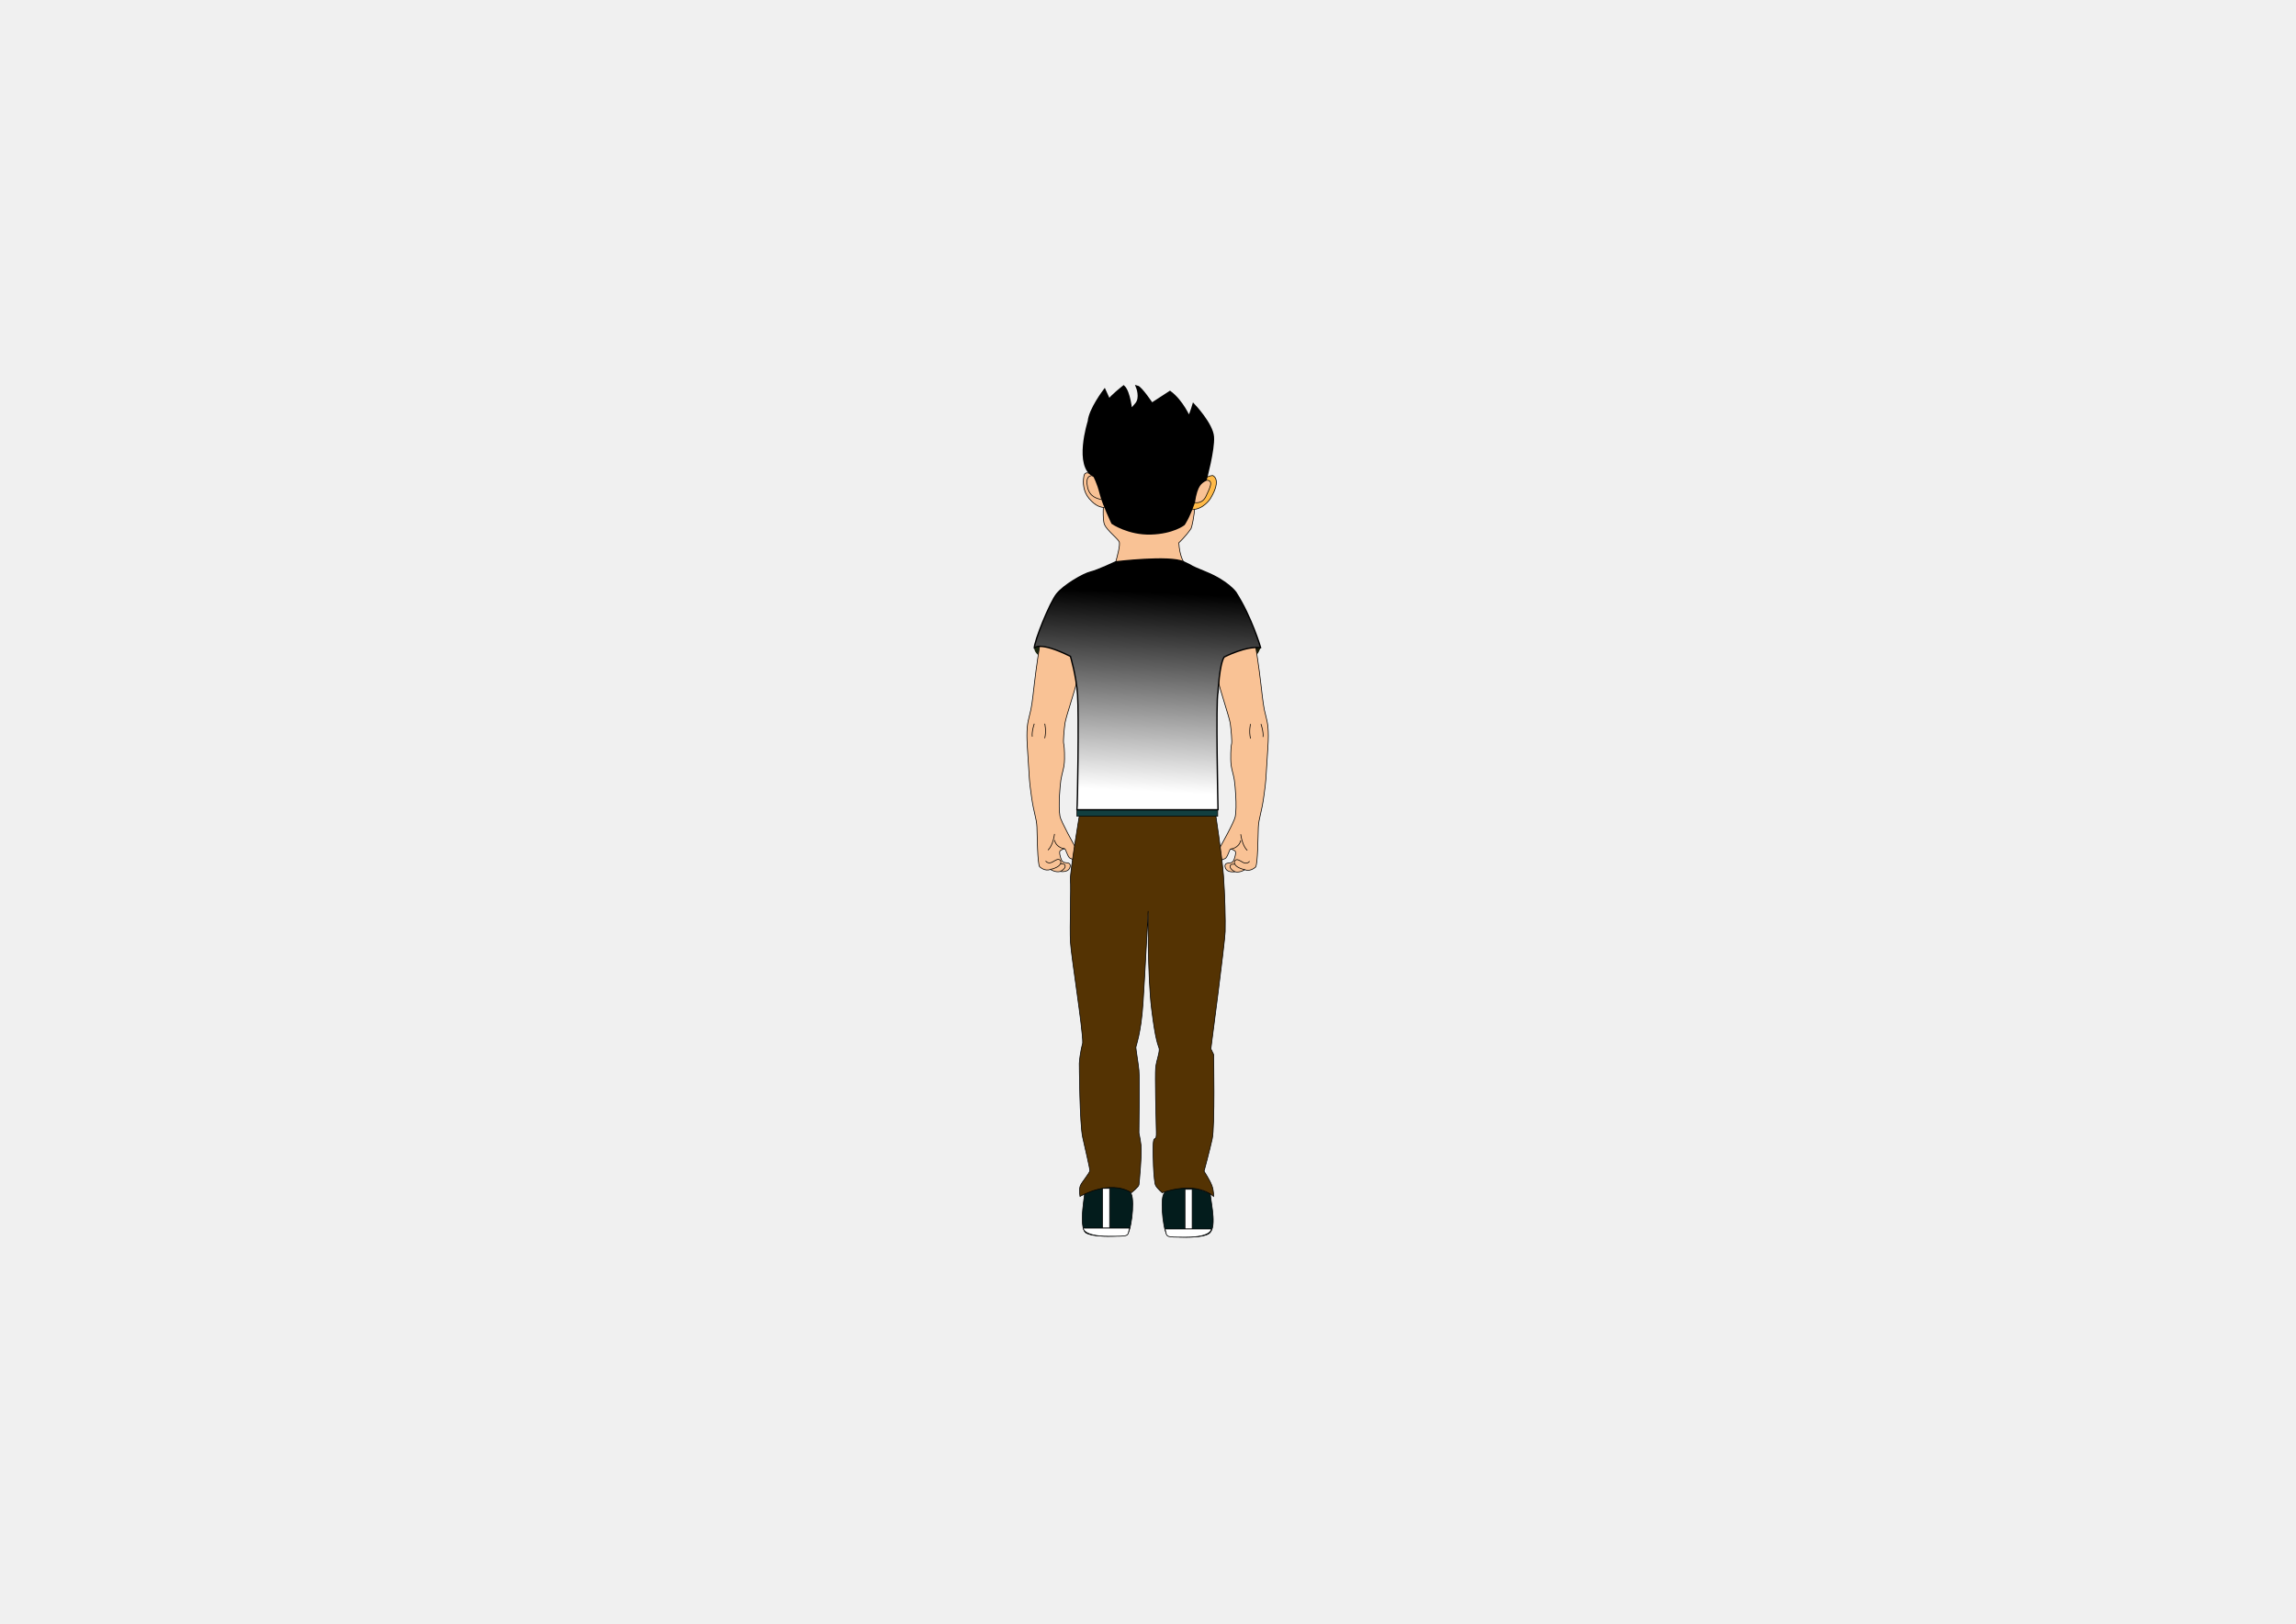
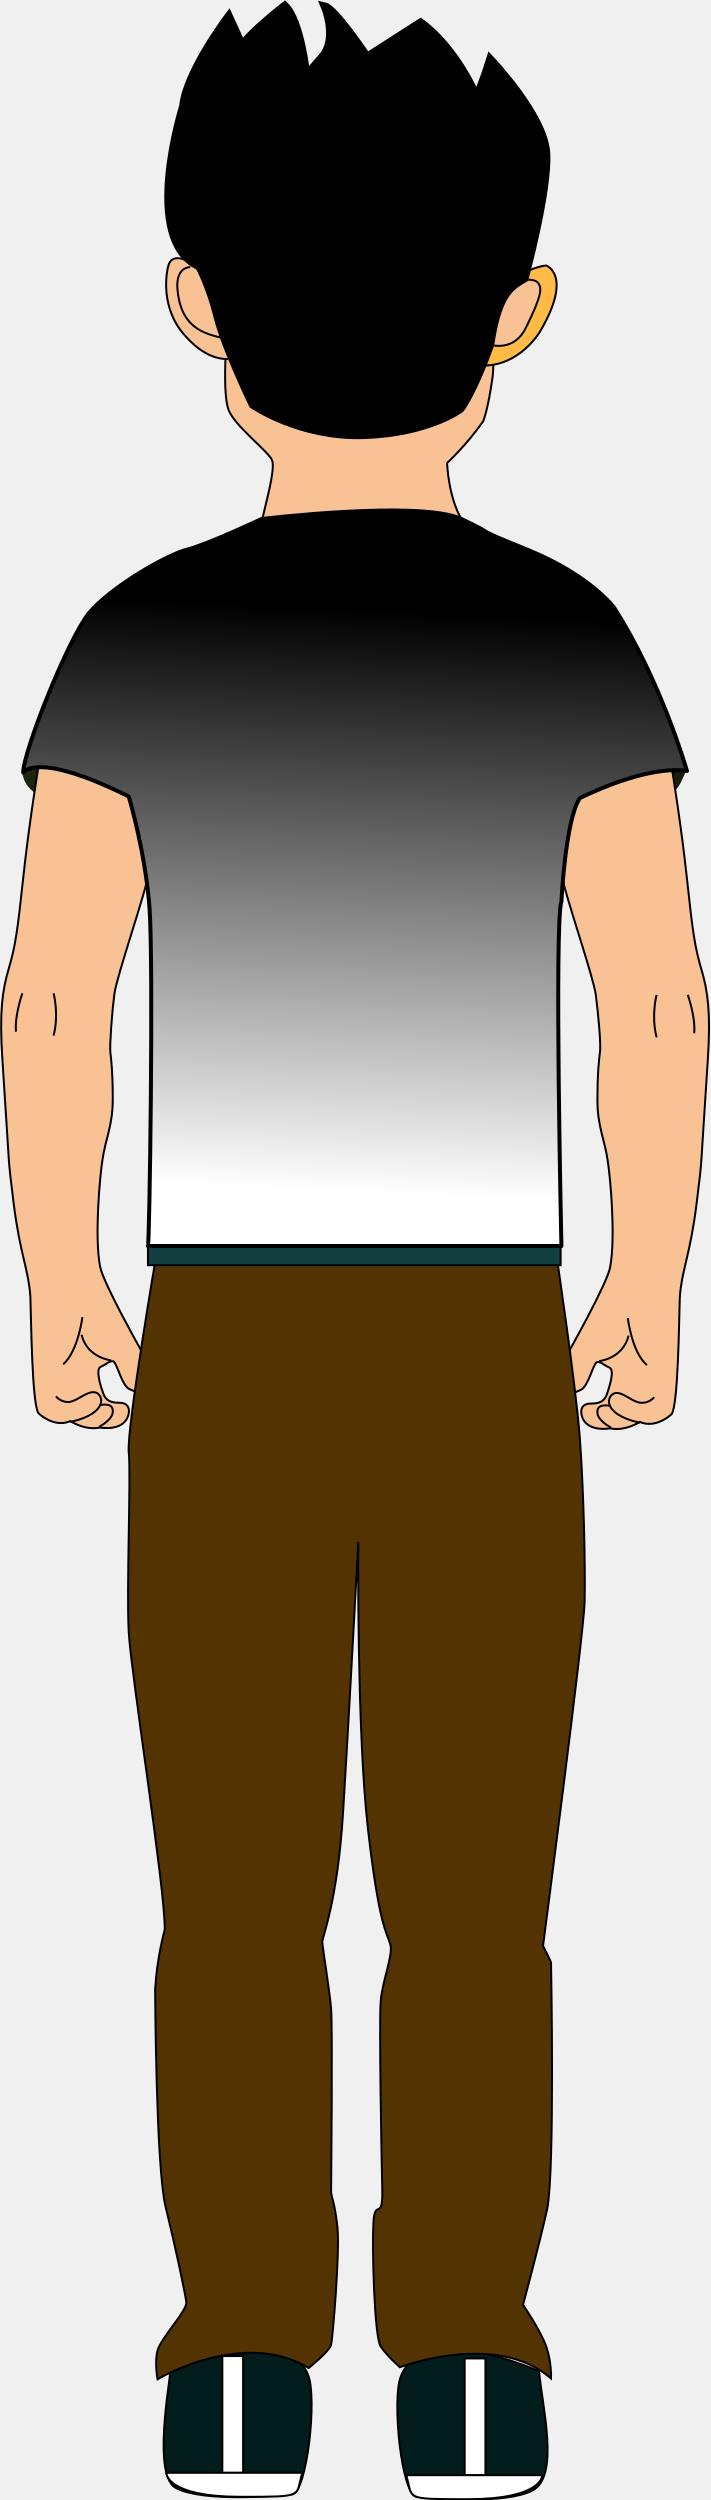
- <svg xmlns="http://www.w3.org/2000/svg" version="1.1" id="图层_1" x="0px" y="0px" width="841.89px" height="595.28px" viewBox="0 0 841.89 595.28" enable-background="new 0 0 841.89 595.28" xml:space="preserve">
+ <svg xmlns="http://www.w3.org/2000/svg" version="1.1" id="图层_1" x="0px" y="0px" viewBox="477.4 164.8 88.8 312.6" enable-background="new 477.4 164.8 88.8 312.6" xml:space="preserve">
  <g>
-     <path fill="#F9C295" stroke="#000000" stroke-width="0.25" stroke-miterlimit="10" d="M404.669,183.963   c0,0-0.521,6.403,0.343,8.403s4.863,5.125,5.363,6.25s-0.75,5.5-1.25,7.375s24.875,2,24.875,0c0,0-1.5-2.25-1.75-7   c0,0,2.395-2.184,4.465-5.184c0,0,0.59-1.331,1.16-5.566c0.22-1.629,0-4.875,0-4.875" />
-     <path fill="#F9C295" stroke="#000000" stroke-width="0.25" stroke-miterlimit="10" d="M401.333,174.491   c-0.771-0.438-3.413-2.334-3.873,0s-0.334,5.667,1.937,8.334s4.127,3.19,5.615,3.241" />
-     <path fill="#FFBA48" stroke="#000000" stroke-width="0.25" stroke-miterlimit="10" d="M442.19,175.105c0,0,1.274-0.717,2.503-0.756   c0,0,3.424,1.214-0.758,8.267c0,0-2.631,4.434-7.269,4.193" />
-     <polyline fill="#FFBA48" points="442.19,175.105 436.667,175.105 437.972,186.062  " />
-     <path fill="none" stroke="#000000" stroke-width="0.25" stroke-miterlimit="10" d="M400.182,174.446c0,0-1.893-0.149-1.605,2.862   c0.396,4.148,2.553,5.262,5.392,5.867" />
-     <path fill="#F9C295" stroke="#000000" stroke-width="0.25" stroke-miterlimit="10" d="M437.667,184.157   c0,0,2.981,0.997,4.523-2.166c1.889-3.875,1.977-4.833,1.503-5.5c-0.498-0.701-2.431-0.5-4.692,0.333" />
-     <path stroke="#000000" stroke-miterlimit="10" d="M407.957,191.687c0,0,5.918,4.053,14.043,3.804s12-3.333,12-3.333   s1.574-2.073,3.667-8c1-6.667,2.666-7.333,4.333-8.333c0,0,3.001-11,2.667-15.667s-7-11.667-7-11.667S437,150.824,436,153.157   c0,0-2.55-6.005-7-9.333c0,0-4.667,3-6.667,4.333c0,0-4-6-5.333-6.333c0,0,1.667,4-0.333,6.333s-2,2.333-2,2.333l0,0   c0,0-0.665-6.791-2.667-8.667c0,0-4.666,3.667-5.333,5L405,143.157c0,0-5.333,7-5.667,11.333c0,0-5.334,16.667,2,20   c0,0,1.334,2.333,2.334,6.333S407.957,191.687,407.957,191.687z" />
-     <path fill="#1B260E" d="M379.25,237.616c0,0-0.125,1.563,1.938,2.875c0,0,0.026-3.356,0-3.529   C381,235.741,379.25,237.616,379.25,237.616z" />
-     <path fill="#1A1D08" d="M462.25,237.491c-0.625,1.188-0.563,1.625-1.5,2.563c0,0-0.502-1.661-0.313-2.674L462.25,237.491z" />
-     <path fill="#F9C295" stroke="#000000" stroke-width="0.25" stroke-miterlimit="10" d="M381.188,236.962   c0,0-1.188,7.349-1.938,13.939s-1,8.59-1.75,11.34s-1.19,5.363-0.804,11.356c0.963,14.904,0.595,11.394,1.449,17.894   s1.944,8.351,2.078,11.75c0.121,3.083,0.175,13.25,0.976,14.5c0,0,1.884,1.868,3.968,1c0,0,1.834,1.25,3.667,0.75   c0,0,3.166,0.563,3.579-1.833c0,0,0.337-1.292-1.246-1.334c-1.054-0.027-1.667-0.334-2-1.166c-0.333-0.834-1-3-0.333-3.334   c0.667-0.333,1-0.666,1.5-0.666s1.126,3.114,2.079,3.5c0.953,0.385,2.003,1,2.462,0.666c0.459-0.333-0.793-5.129-0.793-5.129   s-5.063-8.97-5.415-10.954c-0.667-3.753,0.04-11.264,0.334-13.249c0.415-2.806,1.289-4.31,1.333-7.729   c0.044-3.444-0.166-4.937-0.333-5.771s0.167-5,0.5-7.333s3.785-12.333,4.476-15.833S394.208,230.597,381.188,236.962z" />
-     <path fill="none" stroke="#000000" stroke-width="0.25" stroke-miterlimit="10" d="M379.25,265.326c0,0-1,2.833-0.75,4.75" />
-     <path fill="none" stroke="#000000" stroke-width="0.25" stroke-miterlimit="10" d="M383.083,265.326c0,0,0.666,2.583,0,5.333" />
-     <path fill="none" stroke="#000000" stroke-width="0.25" stroke-miterlimit="10" d="M383.417,315.657c0,0,0.582,0.833,1.666,0.667   c1.084-0.167,2.167-1.417,3.167-1.25c1,0.166,1.75,2.584-3.083,3.667" />
-     <path fill="none" stroke="#000000" stroke-width="0.25" stroke-miterlimit="10" d="M388.936,316.774c0,0,1.563-0.368,1.647,0.716   c0.084,1.083-1.749,2.001-1.749,2.001" />
-     <path fill="none" stroke="#000000" stroke-width="0.25" stroke-miterlimit="10" d="M386.667,305.74c0,0-0.5,4.25-2.417,5.916" />
-     <path fill="none" stroke="#000000" stroke-width="0.25" stroke-miterlimit="10" d="M390.334,311.158c0,0-3-0.252-3.667-3.168" />
-     <path fill="#F9C295" stroke="#000000" stroke-width="0.25" stroke-miterlimit="10" d="M460.429,237.067   c0,0,1.188,7.349,1.938,13.939s1,8.59,1.75,11.34s1.19,5.363,0.804,11.356c-0.963,14.904-0.595,11.394-1.449,17.894   s-1.944,8.351-2.078,11.75c-0.121,3.084-0.175,13.25-0.976,14.5c0,0-1.884,1.869-3.968,1c0,0-1.834,1.25-3.667,0.75   c0,0-3.166,0.563-3.579-1.833c0,0-0.337-1.292,1.246-1.333c1.054-0.027,1.667-0.334,2-1.167s1-2.999,0.333-3.333   s-1-0.667-1.5-0.667s-1.126,3.114-2.079,3.5s-2.003,1.001-2.462,0.667s0.793-5.129,0.793-5.129s5.063-8.971,5.415-10.955   c0.667-3.753-0.04-11.263-0.334-13.249c-0.415-2.806-1.289-4.31-1.333-7.729c-0.044-3.444,0.166-4.937,0.333-5.771   s-0.167-5-0.5-7.333s-3.785-12.333-4.476-15.833S447.408,230.702,460.429,237.067z" />
-     <path fill="none" stroke="#000000" stroke-width="0.25" stroke-miterlimit="10" d="M462.366,265.431c0,0,1,2.833,0.75,4.75" />
-     <path fill="none" stroke="#000000" stroke-width="0.25" stroke-miterlimit="10" d="M458.533,265.431c0,0-0.666,2.583,0,5.333" />
-     <path fill="none" stroke="#000000" stroke-width="0.25" stroke-miterlimit="10" d="M458.199,315.762c0,0-0.582,0.834-1.666,0.667   s-2.167-1.417-3.167-1.25s-1.75,2.584,3.083,3.667" />
-     <path fill="none" stroke="#000000" stroke-width="0.25" stroke-miterlimit="10" d="M452.681,316.879c0,0-1.563-0.367-1.647,0.716   s1.749,2.001,1.749,2.001" />
-     <path fill="none" stroke="#000000" stroke-width="0.25" stroke-miterlimit="10" d="M454.949,305.845c0,0,0.5,4.251,2.417,5.917" />
-     <path fill="none" stroke="#000000" stroke-width="0.25" stroke-miterlimit="10" d="M451.282,311.263c0,0,3-0.251,3.667-3.168" />
-     <path fill="#031C1C" stroke="#000000" stroke-width="0.25" stroke-miterlimit="10" d="M397.625,437.241   c0.75-1.75-2.625,13.125,0.75,14.875s12.625,1,14.5,0.75s3.236-12.222,2-15C411.667,430.658,397.625,437.241,397.625,437.241z" />
-     <rect x="404.25" y="435.689" fill="#FFFFFF" stroke="#000000" stroke-width="0.25" stroke-miterlimit="10" width="2.625" height="14.552" />
-     <path fill="#FFFFFF" stroke="#000000" stroke-width="0.25" stroke-miterlimit="10" d="M406.483,453.241c8.221,0,6.803,0,7.71-3   h-16.999C397.194,450.241,397.063,453.241,406.483,453.241z" />
-     <path fill="#031C1C" stroke="#000000" stroke-width="0.25" stroke-miterlimit="10" d="M443.762,437.571   c0.431,4.379,2.625,13.125-0.75,14.875s-12.625,1-14.5,0.75s-3.052-12.146-2-15C429.167,430.992,443.762,437.571,443.762,437.571z" />
-     <rect x="434.512" y="436.02" fill="#FFFFFF" stroke="#000000" stroke-width="0.25" stroke-miterlimit="10" width="2.625" height="14.552" />
-     <path fill="#FFFFFF" stroke="#000000" stroke-width="0.25" stroke-miterlimit="10" d="M434.903,453.571c-8.221,0-6.803,0-7.71-3   h16.999C444.192,450.571,444.324,453.571,434.903,453.571z" />
-     <path fill="#543303" stroke="#000000" stroke-width="0.25" stroke-miterlimit="10" d="M396,297.64c0,0-3.75,22.25-3.5,25   s-0.273,17.25-0.012,22.5s4.639,32.375,4.512,37.25c0,0-1,3.5-1.25,7.5c0,0,0.131,22.25,1.253,27.125s2.497,11,2.622,12   s-3.213,4.5-3.606,6s0.002,3.625,0.002,3.625s10.729-6.375,18.854-1.375c0,0,2.625-2.125,2.75-2.875s1.125-11.5,0.75-14.625   s-0.75-4-0.75-4.5s0.25-20.375,0-22.875s-1.125-7.75-1.125-8.375s1.875-5,2.625-16.25s1.875-33.75,1.875-33.75   s-0.25,23.5,1.25,35.75s2.375,13.125,2.75,14.5s-1,4.5-1.25,7.25s0.125,19.25,0.25,23.375s-0.875,1.125-1.125,4.125   S423,433.39,423.75,434.64s2.375,2.625,2.375,2.625s12-4.625,18.875,1.375c0,0,0.125-2-0.625-4s-2.875-5.25-2.875-5.25   s2-7.375,3-11.875s0.508-30.875,0.508-30.875s0.117,0.125-1.008-2.125c0,0,5.125-38.875,5.25-43s-0.125-13.75-0.625-20.5   s-3-23.375-3-23.375H396z" />
-     <rect x="394.875" y="296.866" fill="#123F3F" stroke="#000000" stroke-width="0.25" stroke-miterlimit="10" width="51.625" height="2.375" />
+     <path fill="#F9C295" stroke="#000000" stroke-width="0.25" stroke-miterlimit="10" d="M505.7,207.7c0,0-0.5,6.4,0.3,8.4   s4.9,5.1,5.4,6.2s-0.8,5.5-1.2,7.4s24.9,2,24.9,0c0,0-1.5-2.2-1.8-7c0,0,2.4-2.2,4.5-5.2c0,0,0.6-1.3,1.2-5.6c0.2-1.6,0-4.9,0-4.9" />
+     <path fill="#F9C295" stroke="#000000" stroke-width="0.25" stroke-miterlimit="10" d="M502.3,198.2c-0.8-0.4-3.4-2.3-3.9,0   s-0.3,5.7,1.9,8.3s4.1,3.2,5.6,3.2" />
+     <path fill="#FFBA48" stroke="#000000" stroke-width="0.25" stroke-miterlimit="10" d="M543.2,198.8c0,0,1.3-0.7,2.5-0.8   c0,0,3.4,1.2-0.8,8.3c0,0-2.6,4.4-7.3,4.2" />
+     <polyline fill="#FFBA48" points="543.2,198.8 537.7,198.8 539,209.8  " />
+     <path fill="none" stroke="#000000" stroke-width="0.25" stroke-miterlimit="10" d="M501.2,198.2c0,0-1.9-0.1-1.6,2.9   c0.4,4.1,2.6,5.3,5.4,5.9" />
+     <path fill="#F9C295" stroke="#000000" stroke-width="0.25" stroke-miterlimit="10" d="M538.7,207.9c0,0,3,1,4.5-2.2   c1.9-3.9,2-4.8,1.5-5.5c-0.5-0.7-2.4-0.5-4.7,0.3" />
+     <path stroke="#000000" stroke-miterlimit="10" d="M509,215.4c0,0,5.9,4.1,14,3.8s12-3.3,12-3.3s1.6-2.1,3.7-8   c1-6.7,2.7-7.3,4.3-8.3c0,0,3-11,2.7-15.7c-0.3-4.7-7-11.7-7-11.7s-0.7,2.3-1.7,4.7c0,0-2.5-6-7-9.3c0,0-4.7,3-6.7,4.3   c0,0-4-6-5.3-6.3c0,0,1.7,4-0.3,6.3s-2,2.3-2,2.3l0,0c0,0-0.7-6.8-2.7-8.7c0,0-4.7,3.7-5.3,5l-1.7-3.7c0,0-5.3,7-5.7,11.3   c0,0-5.3,16.7,2,20c0,0,1.3,2.3,2.3,6.3S509,215.4,509,215.4z" />
+     <path fill="#1B260E" d="M480.2,261.3c0,0-0.1,1.6,1.9,2.9c0,0,0-3.4,0-3.5C482,259.5,480.2,261.3,480.2,261.3z" />
+     <path fill="#1A1D08" d="M563.2,261.2c-0.6,1.2-0.6,1.6-1.5,2.6c0,0-0.5-1.7-0.3-2.7L563.2,261.2z" />
+     <path fill="#F9C295" stroke="#000000" stroke-width="0.25" stroke-miterlimit="10" d="M482.2,260.7c0,0-1.2,7.3-1.9,13.9   s-1,8.6-1.8,11.3s-1.2,5.4-0.8,11.4c1,14.9,0.6,11.4,1.4,17.9s1.9,8.4,2.1,11.8c0.1,3.1,0.2,13.2,1,14.5c0,0,1.9,1.9,4,1   c0,0,1.8,1.2,3.7,0.8c0,0,3.2,0.6,3.6-1.8c0,0,0.3-1.3-1.2-1.3c-1.1,0-1.7-0.3-2-1.2c-0.3-0.8-1-3-0.3-3.3c0.7-0.3,1-0.7,1.5-0.7   s1.1,3.1,2.1,3.5c1,0.4,2,1,2.5,0.7c0.5-0.3-0.8-5.1-0.8-5.1s-5.1-9-5.4-11c-0.7-3.8,0-11.3,0.3-13.2c0.4-2.8,1.3-4.3,1.3-7.7   c0-3.4-0.2-4.9-0.3-5.8s0.2-5,0.5-7.3s3.8-12.3,4.5-15.8S495.2,254.3,482.2,260.7z" />
+     <path fill="none" stroke="#000000" stroke-width="0.25" stroke-miterlimit="10" d="M480.2,289c0,0-1,2.8-0.8,4.8" />
+     <path fill="none" stroke="#000000" stroke-width="0.25" stroke-miterlimit="10" d="M484.1,289c0,0,0.7,2.6,0,5.3" />
+     <path fill="none" stroke="#000000" stroke-width="0.25" stroke-miterlimit="10" d="M484.4,339.4c0,0,0.6,0.8,1.7,0.7   c1.1-0.2,2.2-1.4,3.2-1.2c1,0.2,1.8,2.6-3.1,3.7" />
+     <path fill="none" stroke="#000000" stroke-width="0.25" stroke-miterlimit="10" d="M489.9,340.5c0,0,1.6-0.4,1.6,0.7   c0.1,1.1-1.7,2-1.7,2" />
+     <path fill="none" stroke="#000000" stroke-width="0.25" stroke-miterlimit="10" d="M487.7,329.5c0,0-0.5,4.2-2.4,5.9" />
+     <path fill="none" stroke="#000000" stroke-width="0.25" stroke-miterlimit="10" d="M491.3,334.9c0,0-3-0.3-3.7-3.2" />
+     <path fill="#F9C295" stroke="#000000" stroke-width="0.25" stroke-miterlimit="10" d="M561.4,260.8c0,0,1.2,7.3,1.9,13.9   s1,8.6,1.8,11.3s1.2,5.4,0.8,11.4c-1,14.9-0.6,11.4-1.4,17.9s-1.9,8.4-2.1,11.8c-0.1,3.1-0.2,13.2-1,14.5c0,0-1.9,1.9-4,1   c0,0-1.8,1.2-3.7,0.8c0,0-3.2,0.6-3.6-1.8c0,0-0.3-1.3,1.2-1.3c1.1,0,1.7-0.3,2-1.2s1-3,0.3-3.3s-1-0.7-1.5-0.7s-1.1,3.1-2.1,3.5   s-2,1-2.5,0.7c-0.5-0.3,0.8-5.1,0.8-5.1s5.1-9,5.4-11c0.7-3.8,0-11.3-0.3-13.2c-0.4-2.8-1.3-4.3-1.3-7.7c0-3.4,0.2-4.9,0.3-5.8   c0.2-0.8-0.2-5-0.5-7.3s-3.8-12.3-4.5-15.8C546.9,269.7,548.4,254.4,561.4,260.8z" />
+     <path fill="none" stroke="#000000" stroke-width="0.25" stroke-miterlimit="10" d="M563.4,289.2c0,0,1,2.8,0.8,4.8" />
+     <path fill="none" stroke="#000000" stroke-width="0.25" stroke-miterlimit="10" d="M559.5,289.2c0,0-0.7,2.6,0,5.3" />
+     <path fill="none" stroke="#000000" stroke-width="0.25" stroke-miterlimit="10" d="M559.2,339.5c0,0-0.6,0.8-1.7,0.7   s-2.2-1.4-3.2-1.2s-1.8,2.6,3.1,3.7" />
+     <path fill="none" stroke="#000000" stroke-width="0.25" stroke-miterlimit="10" d="M553.7,340.6c0,0-1.6-0.4-1.6,0.7   c-0.1,1.1,1.7,2,1.7,2" />
+     <path fill="none" stroke="#000000" stroke-width="0.25" stroke-miterlimit="10" d="M555.9,329.6c0,0,0.5,4.3,2.4,5.9" />
+     <path fill="none" stroke="#000000" stroke-width="0.25" stroke-miterlimit="10" d="M552.3,335c0,0,3-0.3,3.7-3.2" />
+     <path fill="#031C1C" stroke="#000000" stroke-width="0.25" stroke-miterlimit="10" d="M498.6,461c0.8-1.8-2.6,13.1,0.8,14.9   s12.6,1,14.5,0.8s3.2-12.2,2-15C512.7,454.4,498.6,461,498.6,461z" />
+     <rect x="505.2" y="459.4" fill="#FFFFFF" stroke="#000000" stroke-width="0.25" stroke-miterlimit="10" width="2.6" height="14.6" />
+     <path fill="#FFFFFF" stroke="#000000" stroke-width="0.25" stroke-miterlimit="10" d="M507.5,477c8.2,0,6.8,0,7.7-3h-17   C498.2,474,498.1,477,507.5,477z" />
+     <path fill="#031C1C" stroke="#000000" stroke-width="0.25" stroke-miterlimit="10" d="M544.8,461.3c0.4,4.4,2.6,13.1-0.8,14.9   s-12.6,1-14.5,0.8s-3.1-12.1-2-15C530.2,454.7,544.8,461.3,544.8,461.3z" />
+     <rect x="535.5" y="459.7" fill="#FFFFFF" stroke="#000000" stroke-width="0.25" stroke-miterlimit="10" width="2.6" height="14.6" />
+     <path fill="#FFFFFF" stroke="#000000" stroke-width="0.25" stroke-miterlimit="10" d="M535.9,477.3c-8.2,0-6.8,0-7.7-3h17   C545.2,474.3,545.3,477.3,535.9,477.3z" />
+     <path fill="#543303" stroke="#000000" stroke-width="0.25" stroke-miterlimit="10" d="M497,321.4c0,0-3.8,22.2-3.5,25   s-0.3,17.2,0,22.5s4.6,32.4,4.5,37.2c0,0-1,3.5-1.2,7.5c0,0,0.1,22.2,1.3,27.1s2.5,11,2.6,12s-3.2,4.5-3.6,6s0,3.6,0,3.6   s10.7-6.4,18.9-1.4c0,0,2.6-2.1,2.8-2.9s1.1-11.5,0.8-14.6s-0.8-4-0.8-4.5s0.2-20.4,0-22.9s-1.1-7.8-1.1-8.4s1.9-5,2.6-16.2   s1.9-33.8,1.9-33.8s-0.2,23.5,1.2,35.8s2.4,13.1,2.8,14.5s-1,4.5-1.2,7.2s0.1,19.2,0.2,23.4s-0.9,1.1-1.1,4.1s0.1,14.4,0.9,15.6   s2.4,2.6,2.4,2.6s12-4.6,18.9,1.4c0,0,0.1-2-0.6-4s-2.9-5.2-2.9-5.2s2-7.4,3-11.9s0.5-30.9,0.5-30.9s0.1,0.1-1-2.1   c0,0,5.1-38.9,5.2-43s-0.1-13.8-0.6-20.5s-3-23.4-3-23.4H497z" />
+     <rect x="495.9" y="320.6" fill="#123F3F" stroke="#000000" stroke-width="0.25" stroke-miterlimit="10" width="51.6" height="2.4" />
    <g id="XMLID_1_">
      <g>
-         <linearGradient id="SVGID_1_" gradientUnits="userSpaceOnUse" x1="418.347" y1="290.062" x2="421.68" y2="217.228">
+         <linearGradient id="SVGID_1_" gradientUnits="userSpaceOnUse" x1="519.346" y1="331.659" x2="522.679" y2="404.491" gradientTransform="matrix(1 0 0 -1 0 645.4399)">
          <stop offset="0" style="stop-color:#FFFFFF" />
          <stop offset="1" style="stop-color:#000000" />
        </linearGradient>
-         <path fill="url(#SVGID_1_)" d="M462.25,237.49c-5.13-0.87-13.37,3.38-13.37,3.38c-1.76,2.62-2.26,12.87-2.26,12.87     c-0.87,2.75,0,43.13,0,43.13h-51.74c0.24-0.38,0.74-35.25,0.24-42.25s-2.62-14-2.62-14c-11.62-5.75-13.25-3-13.25-3     c0-2.57,5.63-16.63,8.25-19.88s9.75-7.37,12.38-8c2.62-0.62,9.24-3.75,9.24-3.75s19.76-2.37,24.88,0     c5.12,2.38,0.5,0.63,8.38,3.88c7.87,3.25,10.74,7.25,10.74,7.25C459,226.24,462.25,237.49,462.25,237.49z" />
+         <path fill="url(#SVGID_1_)" d="M563.2,261.2c-5.1-0.9-13.4,3.4-13.4,3.4c-1.8,2.6-2.3,12.9-2.3,12.9c-0.9,2.7,0,43.1,0,43.1     h-51.7c0.2-0.4,0.7-35.2,0.2-42.2s-2.6-14-2.6-14c-11.6-5.8-13.2-3-13.2-3c0-2.6,5.6-16.6,8.2-19.9s9.8-7.4,12.4-8     c2.6-0.6,9.2-3.8,9.2-3.8s19.8-2.4,24.9,0c5.1,2.4,0.5,0.6,8.4,3.9c7.9,3.2,10.7,7.2,10.7,7.2C560,250,563.2,261.2,563.2,261.2z" />
      </g>
      <g>
-         <path fill="none" stroke="#000000" stroke-width="0.5" stroke-linecap="round" stroke-linejoin="round" d="M409.12,205.99     c0,0-6.62,3.13-9.24,3.75c-2.63,0.63-9.76,4.75-12.38,8s-8.25,17.31-8.25,19.88c0,0,1.63-2.75,13.25,3c0,0,2.12,7,2.62,14     s0,41.87-0.24,42.25h51.74c0,0-0.87-40.38,0-43.13c0,0,0.5-10.25,2.26-12.87c0,0,8.24-4.25,13.37-3.38c0,0-3.25-11.25-9.13-20.37     c0,0-2.87-4-10.74-7.25c-7.88-3.25-3.26-1.5-8.38-3.88C428.88,203.62,409.12,205.99,409.12,205.99z" />
+         <path fill="none" stroke="#000000" stroke-width="0.5" stroke-linecap="round" stroke-linejoin="round" d="M510.1,229.7     c0,0-6.6,3.1-9.2,3.8c-2.6,0.6-9.8,4.8-12.4,8s-8.2,17.3-8.2,19.9c0,0,1.6-2.8,13.2,3c0,0,2.1,7,2.6,14c0.5,7,0,41.9-0.2,42.2     h51.7c0,0-0.9-40.4,0-43.1c0,0,0.5-10.2,2.3-12.9c0,0,8.2-4.2,13.4-3.4c0,0-3.2-11.2-9.1-20.4c0,0-2.9-4-10.7-7.2     c-7.9-3.2-3.3-1.5-8.4-3.9C529.9,227.3,510.1,229.7,510.1,229.7z" />
      </g>
    </g>
  </g>
</svg>
